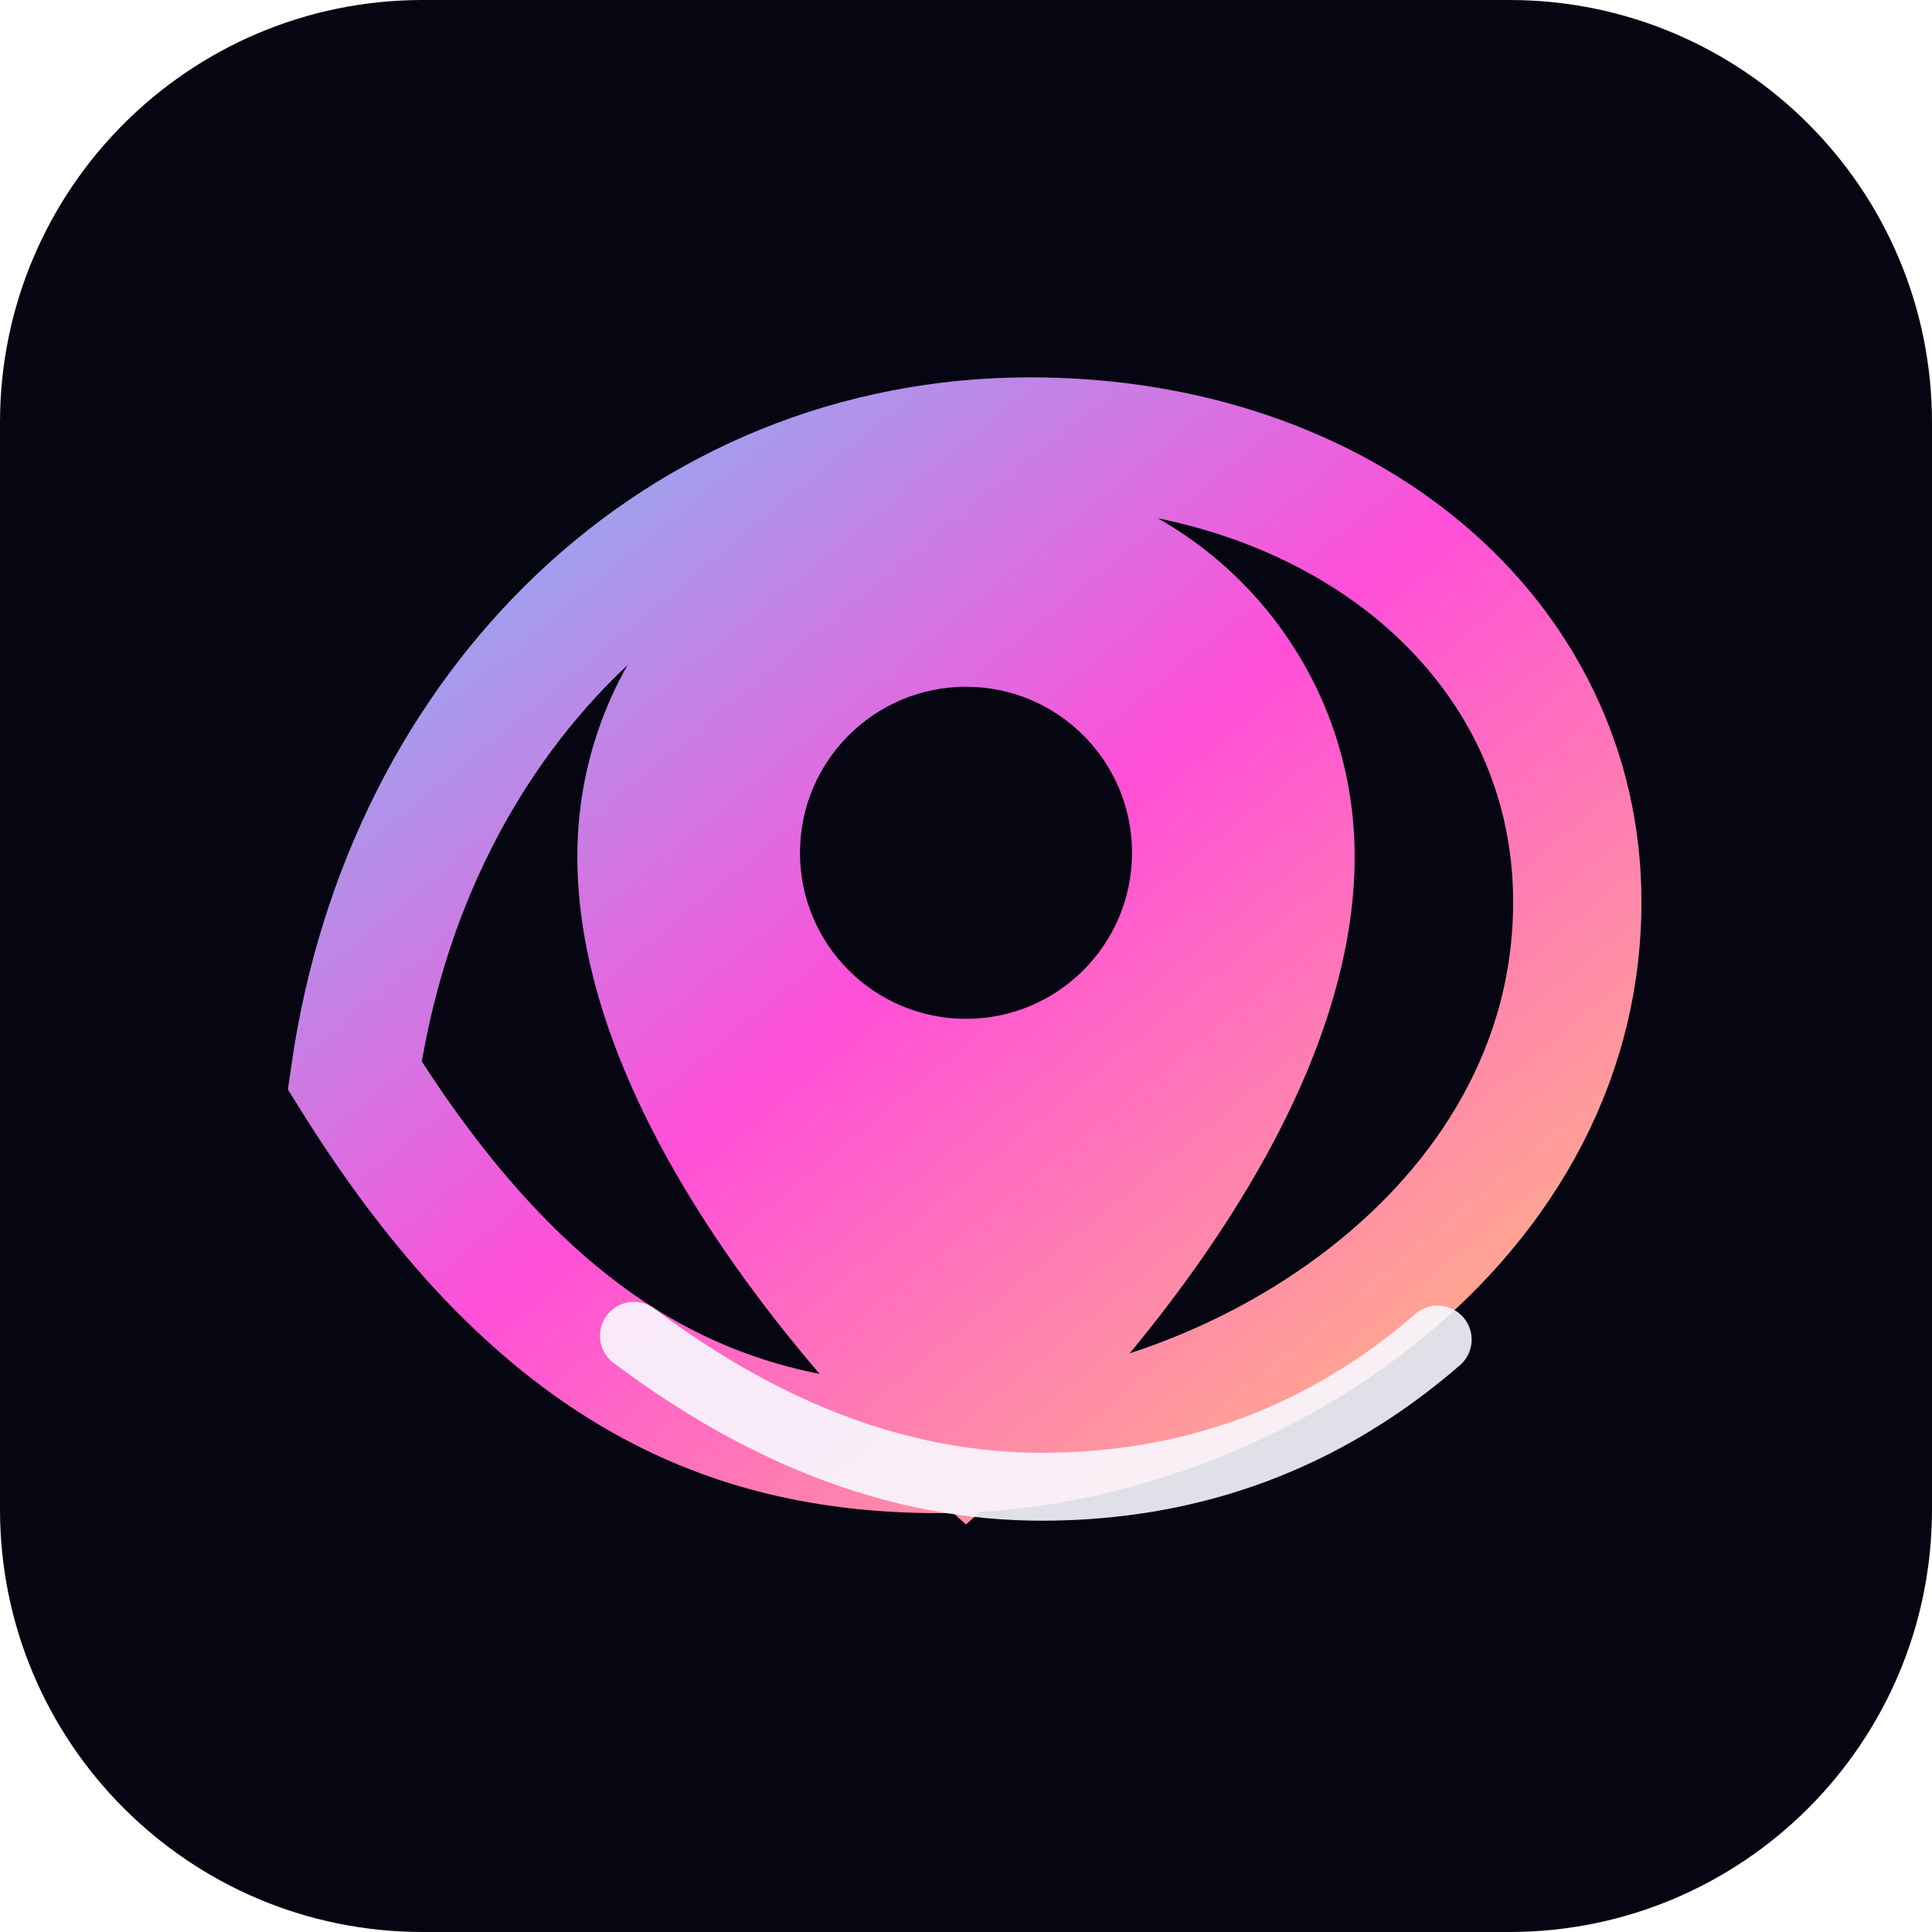
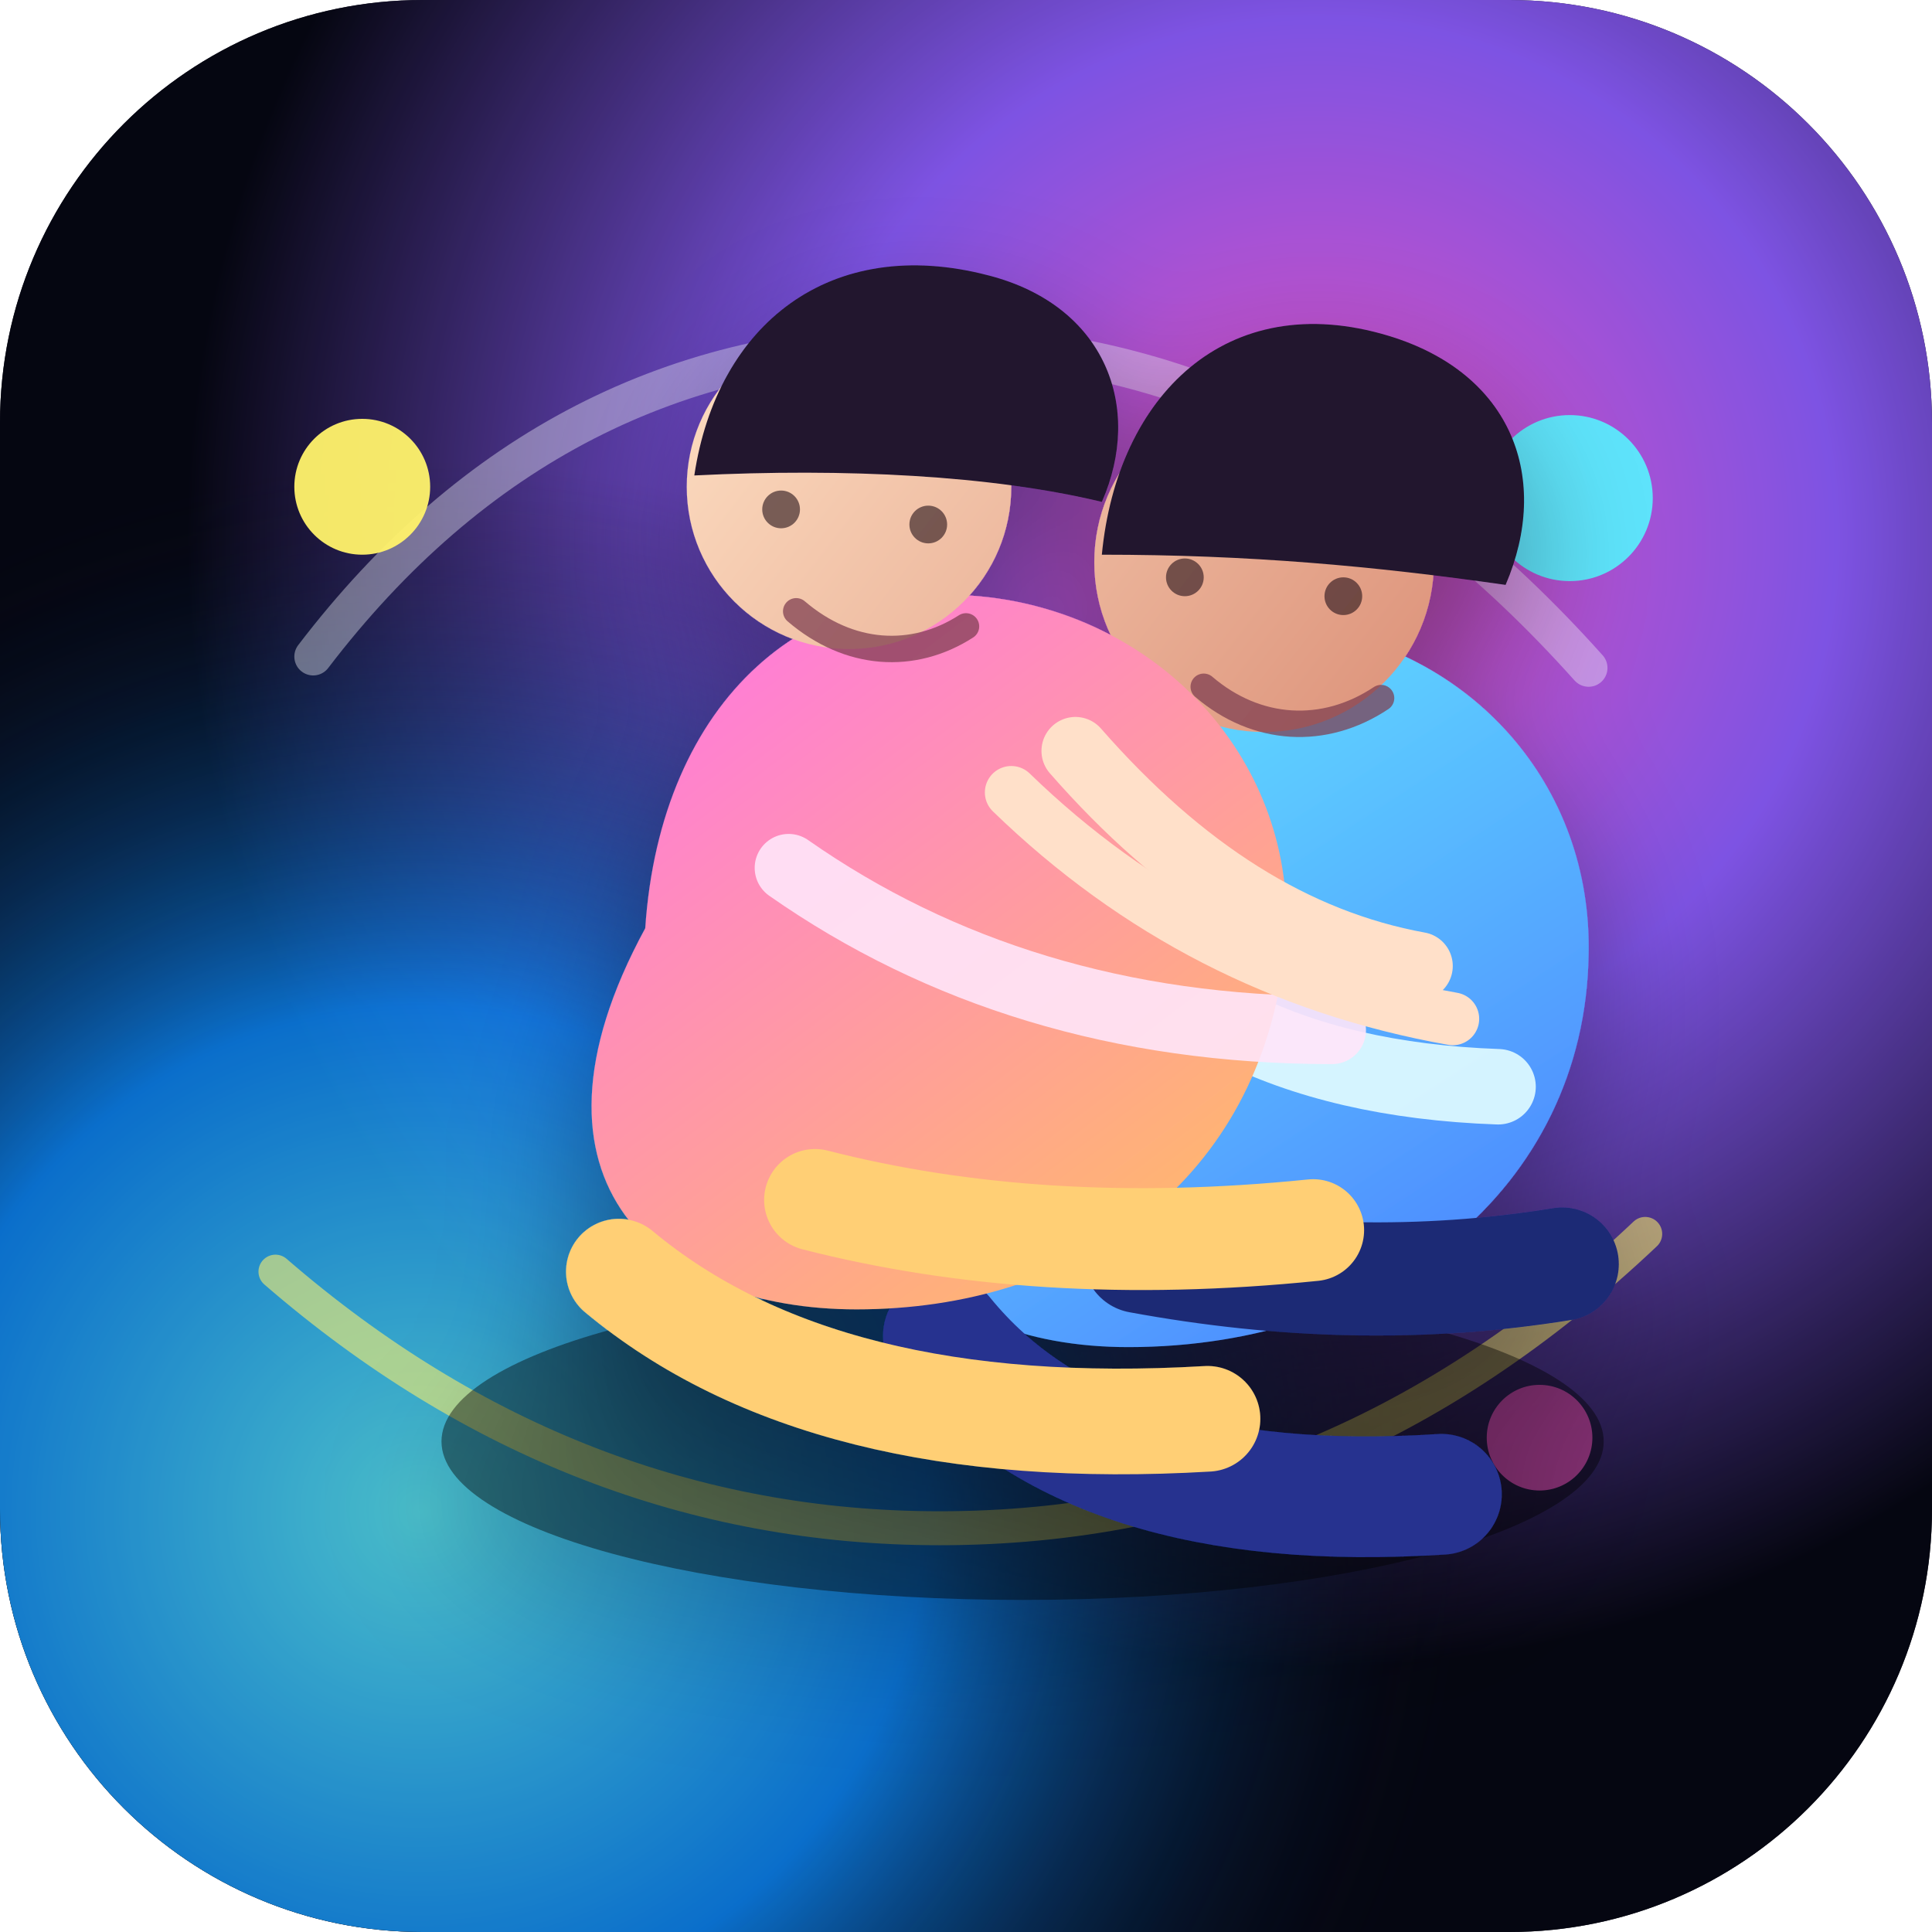
<svg xmlns="http://www.w3.org/2000/svg" viewBox="0 0 512 512">
  <defs>
-     <linearGradient id="bg" x1="82" y1="44" x2="430" y2="468" gradientUnits="userSpaceOnUse">
-       <stop stop-color="#53e2ff" />
-       <stop offset="0.48" stop-color="#ff4fd8" />
-       <stop offset="1" stop-color="#ffe45f" />
+     <radialGradient id="glowPink" cx="68%" cy="28%" r="58%">
+       <stop offset="0" stop-color="#ff5bd8" />
+       <stop offset="0.46" stop-color="#8d5dff" />
+       <stop offset="1" stop-color="#050611" />
+     </radialGradient>
+     <radialGradient id="glowCyan" cx="22%" cy="78%" r="54%">
+       <stop offset="0" stop-color="#5ef3ff" />
+       <stop offset="0.48" stop-color="#0c8cff" />
+       <stop offset="1" stop-color="#050611" stop-opacity="0" />
+     </radialGradient>
+     <linearGradient id="lapShirt" x1="166" y1="174" x2="296" y2="346" gradientUnits="userSpaceOnUse">
+       <stop stop-color="#ff79df" />
+       <stop offset="1" stop-color="#ffb86b" />
    </linearGradient>
+     <linearGradient id="seatShirt" x1="256" y1="184" x2="382" y2="377" gradientUnits="userSpaceOnUse">
+       <stop stop-color="#62e6ff" />
+       <stop offset="1" stop-color="#4b7dff" />
+     </linearGradient>
+     <linearGradient id="skin" x1="154" y1="104" x2="354" y2="260" gradientUnits="userSpaceOnUse">
+       <stop stop-color="#ffe2c6" />
+       <stop offset="1" stop-color="#d98a72" />
+     </linearGradient>
+     <filter id="softShadow" x="-30%" y="-30%" width="160%" height="160%">
+       <feDropShadow dx="0" dy="16" stdDeviation="18" flood-color="#000" flood-opacity="0.38" />
+     </filter>
  </defs>
  <rect width="512" height="512" rx="112" fill="#050611" />
-   <path d="M94 285c14-98 87-168 179-168 83 0 145 52 145 122 0 88-92 145-169 145-57 0-107-22-155-99Z" fill="none" stroke="url(#bg)" stroke-width="34" stroke-linecap="round" />
-   <path d="M256 124c-57 0-103 46-103 103 0 88 103 177 103 177s103-89 103-177c0-57-46-103-103-103Z" fill="url(#bg)" />
-   <circle cx="256" cy="226" r="44" fill="#050611" />
-   <path d="M168 354c36 27 72 40 108 40 40 0 75-13 105-39" fill="none" stroke="#f8f8ff" stroke-width="18" stroke-linecap="round" opacity="0.9" />
+   <rect width="512" height="512" rx="112" fill="url(#glowPink)" opacity="0.88" />
+   <rect width="512" height="512" rx="112" fill="url(#glowCyan)" opacity="0.78" />
+   <path d="M83 174c42-55 96-83 162-83 67 0 125 29 176 86" fill="none" stroke="#f7fbff" stroke-width="10" stroke-linecap="round" opacity="0.38" />
+   <path d="M73 337c52 45 111 68 176 68 70 0 132-26 187-78" fill="none" stroke="#fff26b" stroke-width="9" stroke-linecap="round" opacity="0.58" />
+   <circle cx="96" cy="129" r="18" fill="#fff26b" opacity="0.95" />
+   <circle cx="416" cy="132" r="22" fill="#58f1ff" opacity="0.92" />
+   <circle cx="408" cy="381" r="14" fill="#ff5bd8" opacity="0.9" />
+   <g filter="url(#softShadow)">
+     <ellipse cx="271" cy="382" rx="154" ry="42" fill="#03040b" opacity="0.42" />
+     <path d="M262 252c-2-55 35-92 83-86 45 6 77 42 76 87-1 62-54 104-122 104-55 0-94-37-37-105Z" fill="url(#seatShirt)" />
+     <path d="M283 230c20 36 58 56 114 58" fill="none" stroke="#dffbff" stroke-width="20" stroke-linecap="round" opacity="0.92" />
+     <path d="M302 333c38 7 75 8 112 2" fill="none" stroke="#1f2b74" stroke-width="30" stroke-linecap="round" />
+     <path d="M250 354c26 32 70 46 132 42" fill="none" stroke="#25318f" stroke-width="32" stroke-linecap="round" />
+     <circle cx="335" cy="149" r="45" fill="url(#skin)" />
+     <path d="M292 147c4-42 33-71 76-58 33 10 43 38 31 66-35-5-68-8-107-8Z" fill="#21182e" />
+     <circle cx="314" cy="153" r="5" fill="#251018" opacity="0.6" />
+     <circle cx="356" cy="158" r="5" fill="#251018" opacity="0.6" />
+     <path d="M319 182c14 12 32 13 47 3" fill="none" stroke="#7d3b4e" stroke-width="7" stroke-linecap="round" opacity="0.72" />
+     <path d="M171 246c4-60 43-96 96-87 46 8 80 49 73 97-8 58-55 91-113 91-52 0-93-33-56-101Z" fill="url(#lapShirt)" />
+     <path d="M209 230c40 28 88 43 144 43" fill="none" stroke="#ffe6f9" stroke-width="18" stroke-linecap="round" opacity="0.9" />
+     <path d="M216 318c39 10 83 13 132 8" fill="none" stroke="#ffcf74" stroke-width="27" stroke-linecap="round" />
+     <path d="M164 337c36 30 88 43 156 39" fill="none" stroke="#ffcf74" stroke-width="28" stroke-linecap="round" />
+     <circle cx="225" cy="129" r="43" fill="url(#skin)" />
+     <path d="M184 126c6-40 36-64 78-53 31 8 41 35 30 60-29-7-68-9-108-7Z" fill="#20142f" />
+     <circle cx="207" cy="135" r="5" fill="#251018" opacity="0.6" />
+     <circle cx="246" cy="139" r="5" fill="#251018" opacity="0.6" />
+     <path d="M211 162c14 12 31 13 45 4" fill="none" stroke="#7d3b4e" stroke-width="7" stroke-linecap="round" opacity="0.72" />
+     <path d="M285 199c28 32 58 51 91 57" fill="none" stroke="#ffe0c9" stroke-width="18" stroke-linecap="round" />
+     <path d="M268 210c33 32 72 52 117 60" fill="none" stroke="#ffe0c9" stroke-width="14" stroke-linecap="round" />
+   </g>
</svg>
